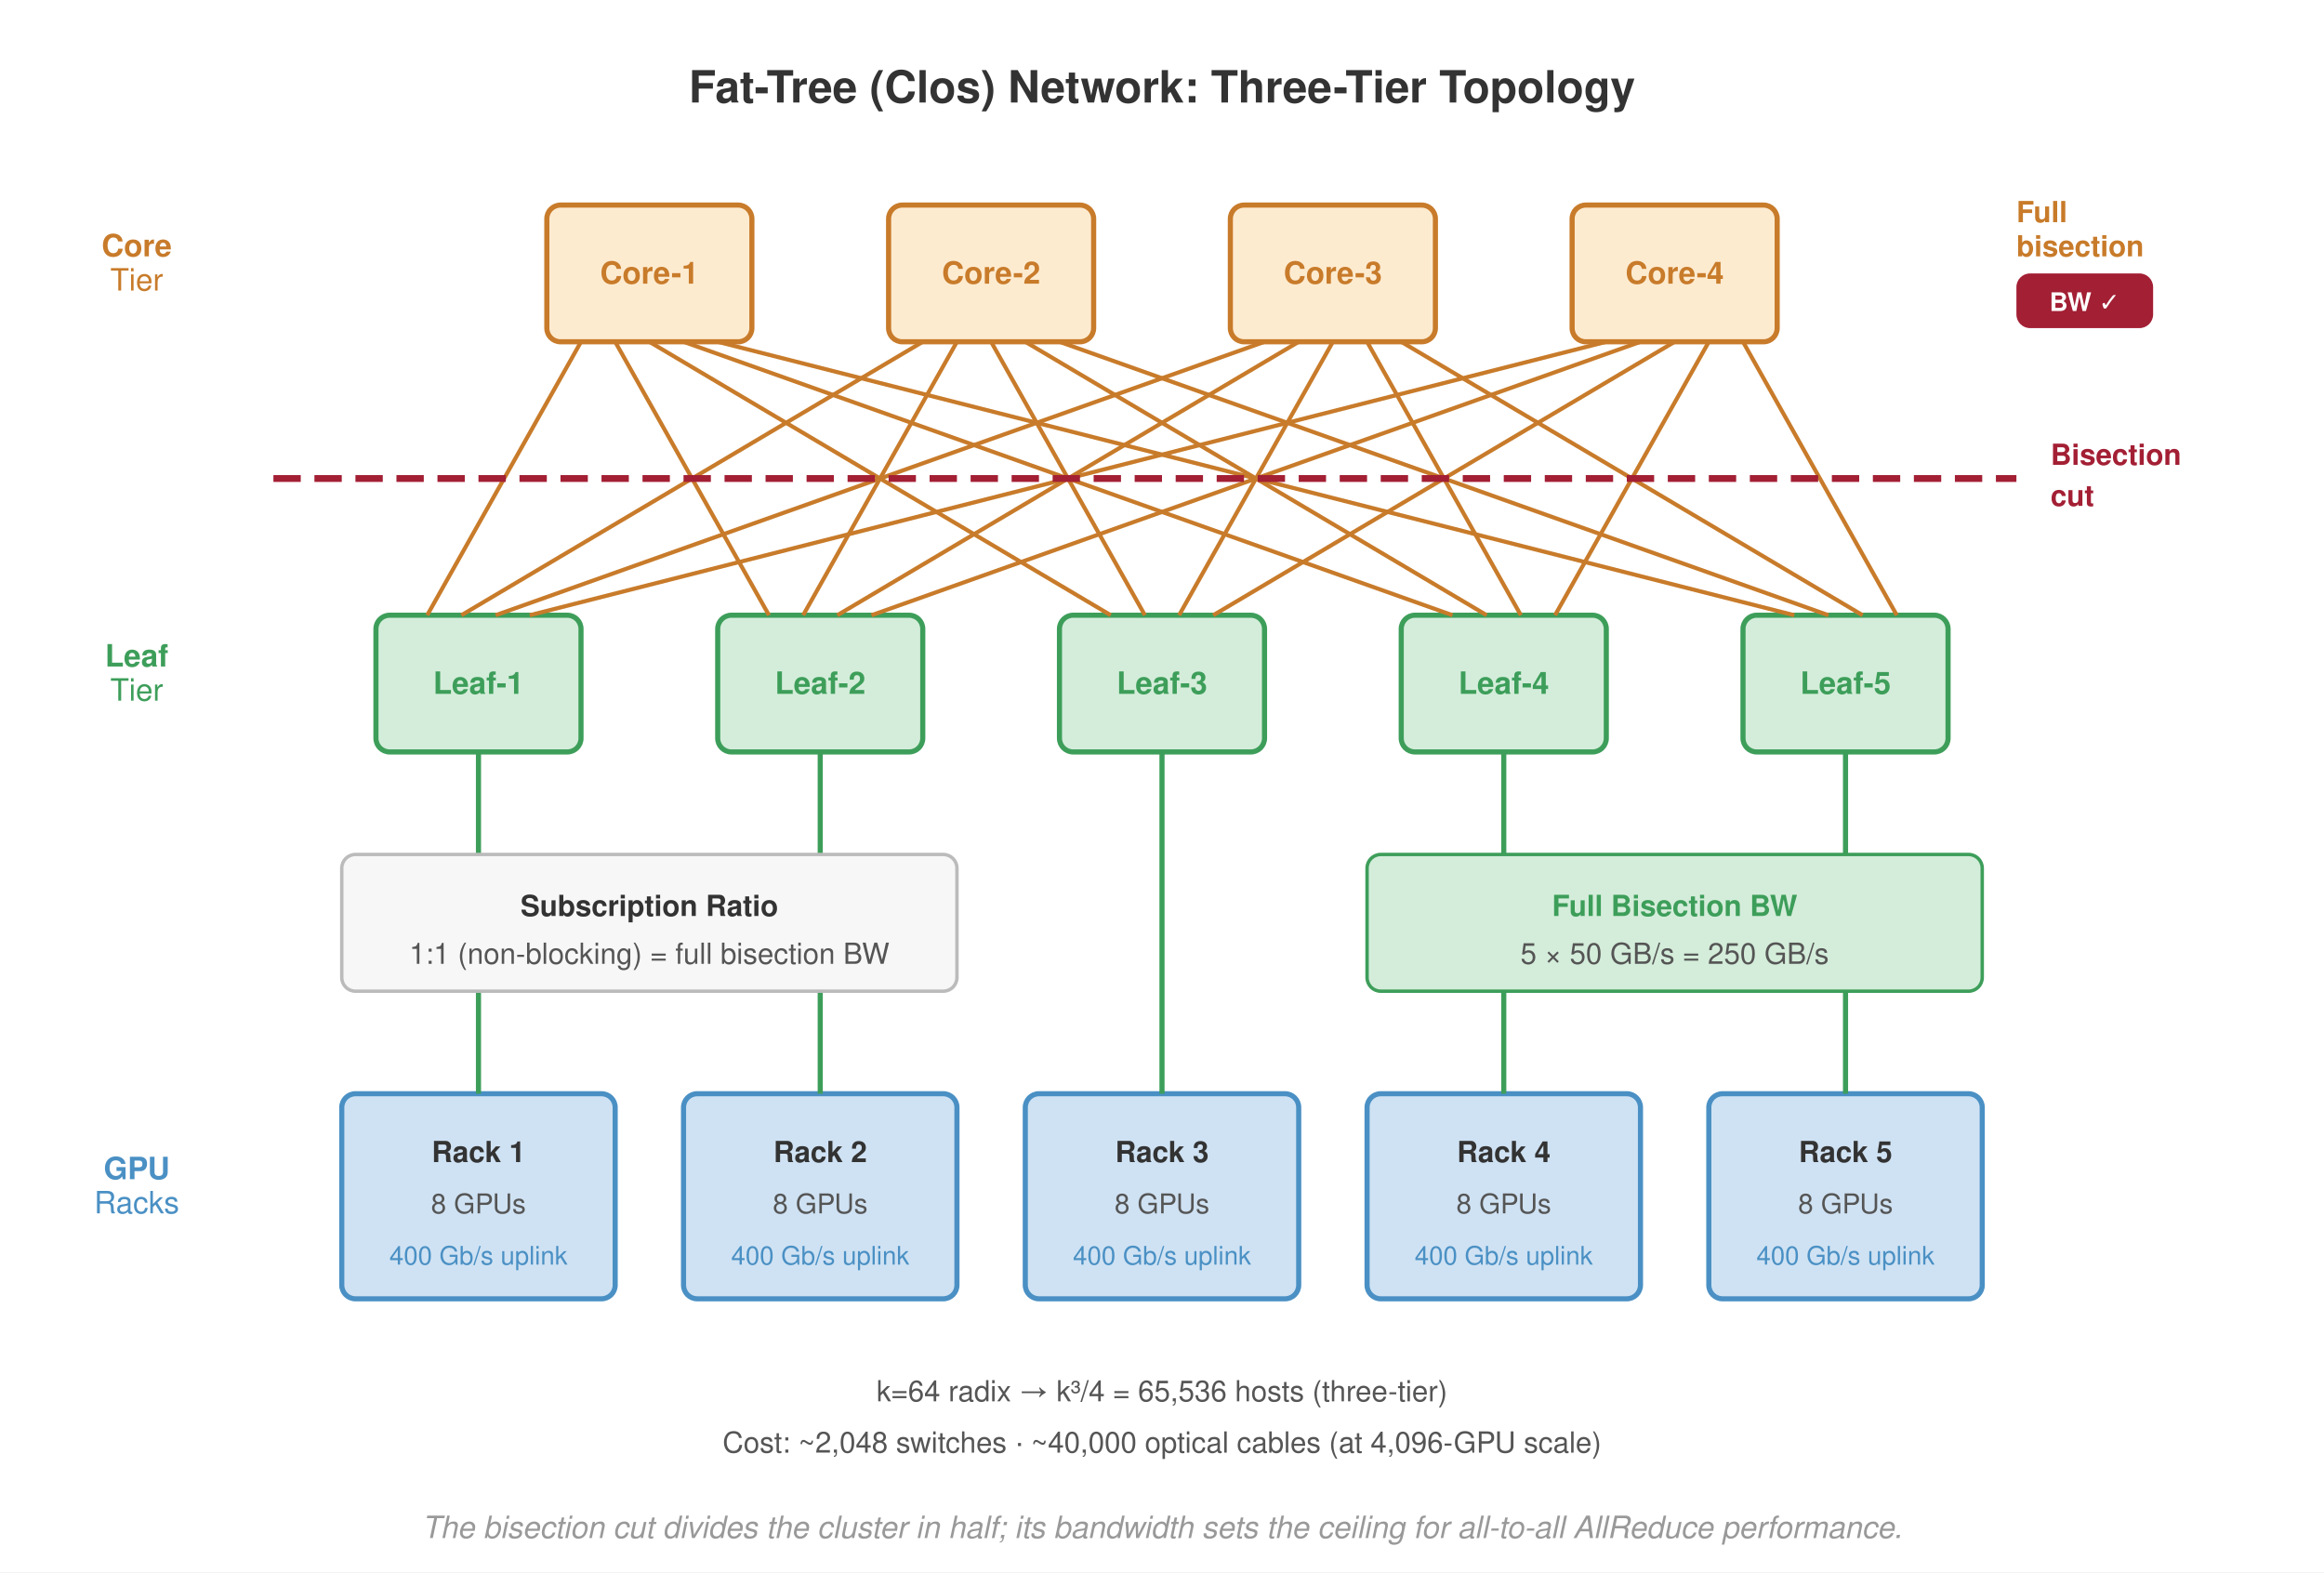
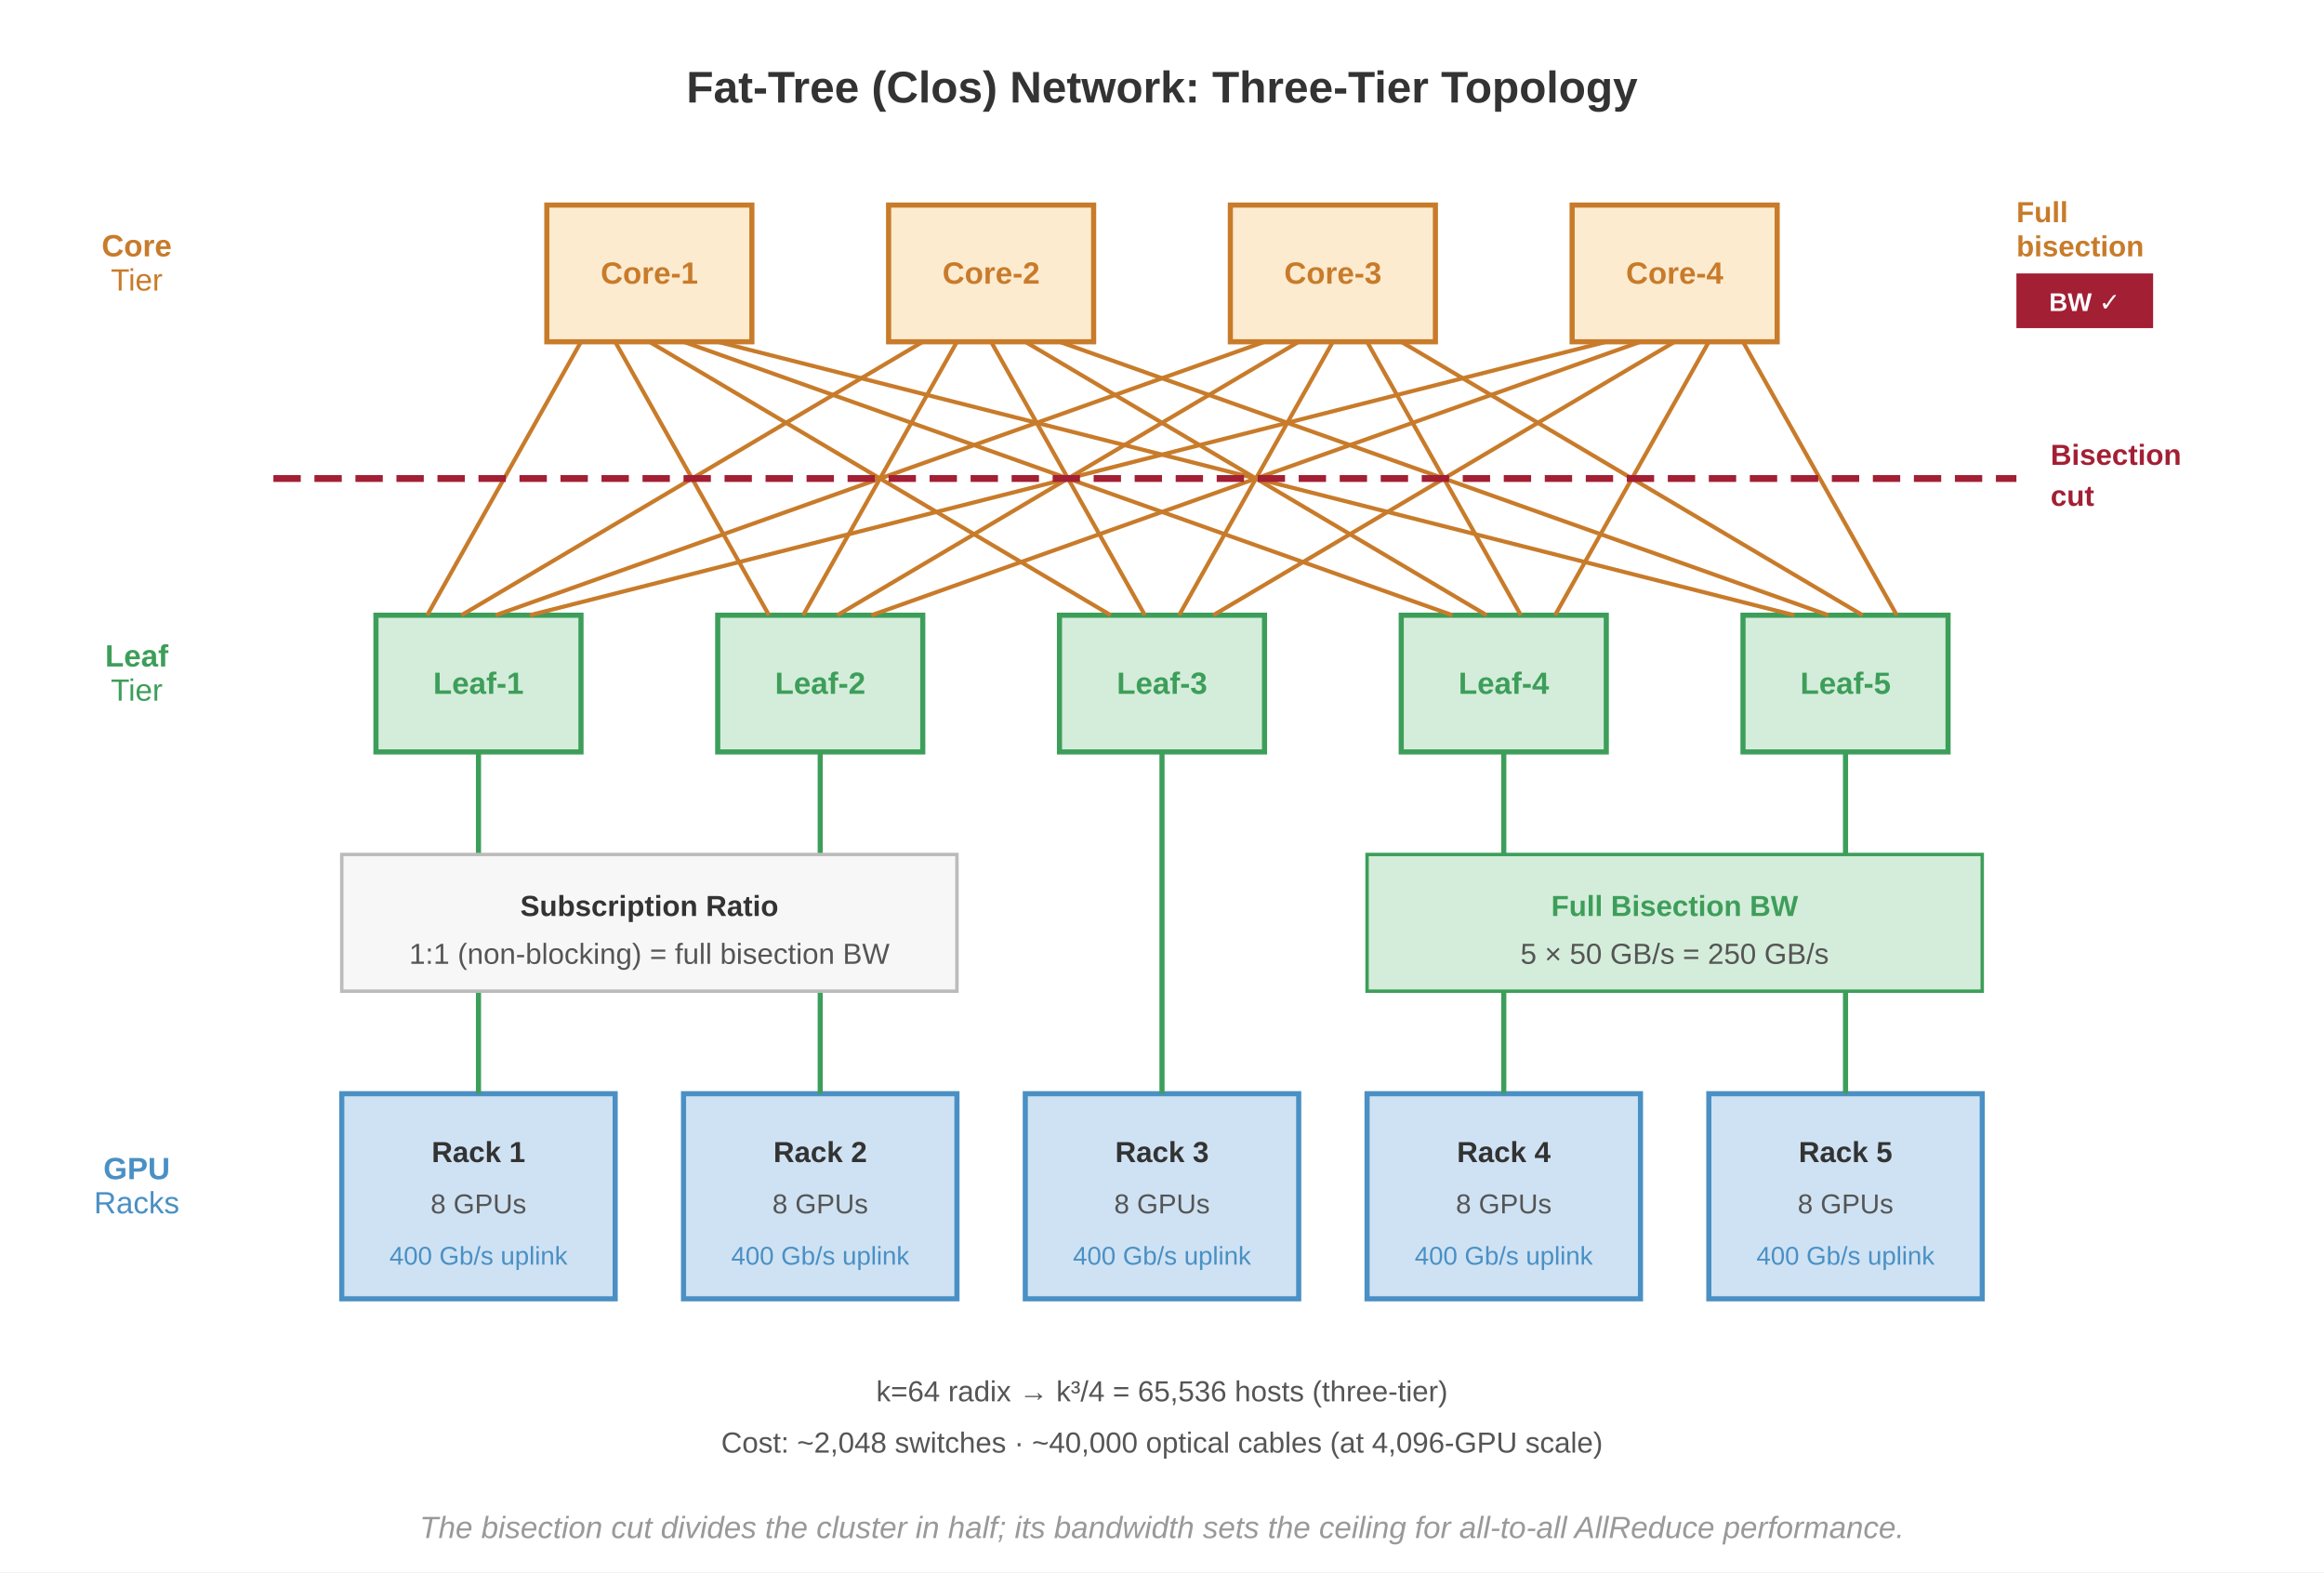
- <svg xmlns="http://www.w3.org/2000/svg" viewBox="0 0 680 460" font-family="Helvetica Neue, Helvetica, Arial, sans-serif">
+ <svg xmlns="http://www.w3.org/2000/svg" font-family="Arial, Helvetica, sans-serif" viewBox="0 0 680 460">
  <rect width="680" height="460" fill="#fff" />
  <defs>
    <marker id="arrow" markerWidth="8" markerHeight="6" refX="7" refY="3" orient="auto">
      <path d="M0,0 L8,3 L0,6 Z" fill="#555" />
    </marker>
    <marker id="arrow-red" markerWidth="8" markerHeight="6" refX="7" refY="3" orient="auto">
      <path d="M0,0 L8,3 L0,6 Z" fill="#a31f34" />
    </marker>
  </defs>
  <text x="340" y="30" text-anchor="middle" font-size="13" font-weight="700" fill="#333">Fat-Tree (Clos) Network: Three-Tier Topology</text>
  <text x="40" y="75" font-size="9" font-weight="700" fill="#c87b2a" text-anchor="middle">Core</text>
  <text x="40" y="85" font-size="9" fill="#c87b2a" text-anchor="middle">Tier</text>
  <text x="40" y="195" font-size="9" font-weight="700" fill="#3d9e5a" text-anchor="middle">Leaf</text>
  <text x="40" y="205" font-size="9" fill="#3d9e5a" text-anchor="middle">Tier</text>
  <text x="40" y="345" font-size="9" font-weight="700" fill="#4a90c4" text-anchor="middle">GPU</text>
  <text x="40" y="355" font-size="9" fill="#4a90c4" text-anchor="middle">Racks</text>
-   <rect x="160" y="60" width="60" height="40" fill="#fdebd0" stroke="#c87b2a" stroke-width="1.5" rx="4" />
+   <rect x="160" y="60" width="60" height="40" fill="#fdebd0" stroke="#c87b2a" stroke-width="1.5" />
  <text x="190" y="83" text-anchor="middle" font-size="9" font-weight="700" fill="#c87b2a">Core-1</text>
-   <rect x="260" y="60" width="60" height="40" fill="#fdebd0" stroke="#c87b2a" stroke-width="1.5" rx="4" />
+   <rect x="260" y="60" width="60" height="40" fill="#fdebd0" stroke="#c87b2a" stroke-width="1.5" />
  <text x="290" y="83" text-anchor="middle" font-size="9" font-weight="700" fill="#c87b2a">Core-2</text>
-   <rect x="360" y="60" width="60" height="40" fill="#fdebd0" stroke="#c87b2a" stroke-width="1.5" rx="4" />
+   <rect x="360" y="60" width="60" height="40" fill="#fdebd0" stroke="#c87b2a" stroke-width="1.5" />
  <text x="390" y="83" text-anchor="middle" font-size="9" font-weight="700" fill="#c87b2a">Core-3</text>
-   <rect x="460" y="60" width="60" height="40" fill="#fdebd0" stroke="#c87b2a" stroke-width="1.5" rx="4" />
+   <rect x="460" y="60" width="60" height="40" fill="#fdebd0" stroke="#c87b2a" stroke-width="1.5" />
  <text x="490" y="83" text-anchor="middle" font-size="9" font-weight="700" fill="#c87b2a">Core-4</text>
  <text x="590" y="65" font-size="8.5" fill="#c87b2a" font-weight="700">Full</text>
  <text x="590" y="75" font-size="8.5" fill="#c87b2a" font-weight="700">bisection</text>
-   <rect x="590" y="80" width="40" height="16" fill="#a31f34" rx="4" />
+   <rect x="590" y="80" width="40" height="16" fill="#a31f34" />
  <text x="610" y="91" text-anchor="middle" font-size="7.5" font-weight="700" fill="#fff">BW ✓</text>
-   <rect x="110" y="180" width="60" height="40" fill="#d4edda" stroke="#3d9e5a" stroke-width="1.5" rx="4" />
+   <rect x="110" y="180" width="60" height="40" fill="#d4edda" stroke="#3d9e5a" stroke-width="1.5" />
  <text x="140" y="203" text-anchor="middle" font-size="9" font-weight="700" fill="#3d9e5a">Leaf-1</text>
-   <rect x="210" y="180" width="60" height="40" fill="#d4edda" stroke="#3d9e5a" stroke-width="1.5" rx="4" />
+   <rect x="210" y="180" width="60" height="40" fill="#d4edda" stroke="#3d9e5a" stroke-width="1.5" />
  <text x="240" y="203" text-anchor="middle" font-size="9" font-weight="700" fill="#3d9e5a">Leaf-2</text>
-   <rect x="310" y="180" width="60" height="40" fill="#d4edda" stroke="#3d9e5a" stroke-width="1.5" rx="4" />
+   <rect x="310" y="180" width="60" height="40" fill="#d4edda" stroke="#3d9e5a" stroke-width="1.5" />
  <text x="340" y="203" text-anchor="middle" font-size="9" font-weight="700" fill="#3d9e5a">Leaf-3</text>
-   <rect x="410" y="180" width="60" height="40" fill="#d4edda" stroke="#3d9e5a" stroke-width="1.5" rx="4" />
+   <rect x="410" y="180" width="60" height="40" fill="#d4edda" stroke="#3d9e5a" stroke-width="1.5" />
  <text x="440" y="203" text-anchor="middle" font-size="9" font-weight="700" fill="#3d9e5a">Leaf-4</text>
-   <rect x="510" y="180" width="60" height="40" fill="#d4edda" stroke="#3d9e5a" stroke-width="1.5" rx="4" />
+   <rect x="510" y="180" width="60" height="40" fill="#d4edda" stroke="#3d9e5a" stroke-width="1.5" />
  <text x="540" y="203" text-anchor="middle" font-size="9" font-weight="700" fill="#3d9e5a">Leaf-5</text>
  <line x1="170" y1="100" x2="125" y2="180" stroke="#c87b2a" stroke-width="1.2" />
  <line x1="180" y1="100" x2="225" y2="180" stroke="#c87b2a" stroke-width="1.2" />
  <line x1="190" y1="100" x2="325" y2="180" stroke="#c87b2a" stroke-width="1.2" />
  <line x1="200" y1="100" x2="425" y2="180" stroke="#c87b2a" stroke-width="1.2" />
  <line x1="210" y1="100" x2="525" y2="180" stroke="#c87b2a" stroke-width="1.2" />
  <line x1="270" y1="100" x2="135" y2="180" stroke="#c87b2a" stroke-width="1.2" />
  <line x1="280" y1="100" x2="235" y2="180" stroke="#c87b2a" stroke-width="1.2" />
  <line x1="290" y1="100" x2="335" y2="180" stroke="#c87b2a" stroke-width="1.2" />
  <line x1="300" y1="100" x2="435" y2="180" stroke="#c87b2a" stroke-width="1.2" />
  <line x1="310" y1="100" x2="535" y2="180" stroke="#c87b2a" stroke-width="1.2" />
  <line x1="370" y1="100" x2="145" y2="180" stroke="#c87b2a" stroke-width="1.2" />
  <line x1="380" y1="100" x2="245" y2="180" stroke="#c87b2a" stroke-width="1.2" />
  <line x1="390" y1="100" x2="345" y2="180" stroke="#c87b2a" stroke-width="1.2" />
  <line x1="400" y1="100" x2="445" y2="180" stroke="#c87b2a" stroke-width="1.2" />
  <line x1="410" y1="100" x2="545" y2="180" stroke="#c87b2a" stroke-width="1.2" />
  <line x1="470" y1="100" x2="155" y2="180" stroke="#c87b2a" stroke-width="1.2" />
  <line x1="480" y1="100" x2="255" y2="180" stroke="#c87b2a" stroke-width="1.2" />
  <line x1="490" y1="100" x2="355" y2="180" stroke="#c87b2a" stroke-width="1.2" />
  <line x1="500" y1="100" x2="455" y2="180" stroke="#c87b2a" stroke-width="1.2" />
  <line x1="510" y1="100" x2="555" y2="180" stroke="#c87b2a" stroke-width="1.2" />
-   <rect x="100" y="320" width="80" height="60" fill="#cfe2f3" stroke="#4a90c4" stroke-width="1.5" rx="4" />
+   <rect x="100" y="320" width="80" height="60" fill="#cfe2f3" stroke="#4a90c4" stroke-width="1.5" />
  <text x="140" y="340" text-anchor="middle" font-size="8.5" font-weight="700" fill="#333">Rack 1</text>
  <text x="140" y="355" text-anchor="middle" font-size="8" fill="#555">8 GPUs</text>
  <text x="140" y="370" text-anchor="middle" font-size="7.5" fill="#4a90c4">400 Gb/s uplink</text>
-   <rect x="200" y="320" width="80" height="60" fill="#cfe2f3" stroke="#4a90c4" stroke-width="1.5" rx="4" />
+   <rect x="200" y="320" width="80" height="60" fill="#cfe2f3" stroke="#4a90c4" stroke-width="1.5" />
  <text x="240" y="340" text-anchor="middle" font-size="8.5" font-weight="700" fill="#333">Rack 2</text>
  <text x="240" y="355" text-anchor="middle" font-size="8" fill="#555">8 GPUs</text>
  <text x="240" y="370" text-anchor="middle" font-size="7.5" fill="#4a90c4">400 Gb/s uplink</text>
-   <rect x="300" y="320" width="80" height="60" fill="#cfe2f3" stroke="#4a90c4" stroke-width="1.5" rx="4" />
+   <rect x="300" y="320" width="80" height="60" fill="#cfe2f3" stroke="#4a90c4" stroke-width="1.5" />
  <text x="340" y="340" text-anchor="middle" font-size="8.5" font-weight="700" fill="#333">Rack 3</text>
  <text x="340" y="355" text-anchor="middle" font-size="8" fill="#555">8 GPUs</text>
  <text x="340" y="370" text-anchor="middle" font-size="7.5" fill="#4a90c4">400 Gb/s uplink</text>
-   <rect x="400" y="320" width="80" height="60" fill="#cfe2f3" stroke="#4a90c4" stroke-width="1.5" rx="4" />
+   <rect x="400" y="320" width="80" height="60" fill="#cfe2f3" stroke="#4a90c4" stroke-width="1.5" />
  <text x="440" y="340" text-anchor="middle" font-size="8.5" font-weight="700" fill="#333">Rack 4</text>
  <text x="440" y="355" text-anchor="middle" font-size="8" fill="#555">8 GPUs</text>
  <text x="440" y="370" text-anchor="middle" font-size="7.5" fill="#4a90c4">400 Gb/s uplink</text>
-   <rect x="500" y="320" width="80" height="60" fill="#cfe2f3" stroke="#4a90c4" stroke-width="1.5" rx="4" />
+   <rect x="500" y="320" width="80" height="60" fill="#cfe2f3" stroke="#4a90c4" stroke-width="1.5" />
  <text x="540" y="340" text-anchor="middle" font-size="8.5" font-weight="700" fill="#333">Rack 5</text>
  <text x="540" y="355" text-anchor="middle" font-size="8" fill="#555">8 GPUs</text>
  <text x="540" y="370" text-anchor="middle" font-size="7.5" fill="#4a90c4">400 Gb/s uplink</text>
  <line x1="140" y1="220" x2="140" y2="320" stroke="#3d9e5a" stroke-width="1.5" />
  <line x1="240" y1="220" x2="240" y2="320" stroke="#3d9e5a" stroke-width="1.5" />
  <line x1="340" y1="220" x2="340" y2="320" stroke="#3d9e5a" stroke-width="1.5" />
  <line x1="440" y1="220" x2="440" y2="320" stroke="#3d9e5a" stroke-width="1.5" />
  <line x1="540" y1="220" x2="540" y2="320" stroke="#3d9e5a" stroke-width="1.5" />
  <line x1="80" y1="140" x2="590" y2="140" stroke="#a31f34" stroke-width="2" stroke-dasharray="8,4" />
  <text x="600" y="136" font-size="8.5" font-weight="700" fill="#a31f34">Bisection</text>
  <text x="600" y="148" font-size="8.5" font-weight="700" fill="#a31f34">cut</text>
-   <rect x="100" y="250" width="180" height="40" fill="#f7f7f7" stroke="#bbb" stroke-width="1" rx="4" />
+   <rect x="100" y="250" width="180" height="40" fill="#f7f7f7" stroke="#bbb" stroke-width="1" />
  <text x="190" y="268" text-anchor="middle" font-size="8.5" font-weight="700" fill="#333">Subscription Ratio</text>
  <text x="190" y="282" text-anchor="middle" font-size="8.5" fill="#555">1:1 (non-blocking) = full bisection BW</text>
-   <rect x="400" y="250" width="180" height="40" fill="#d4edda" stroke="#3d9e5a" stroke-width="1" rx="4" />
+   <rect x="400" y="250" width="180" height="40" fill="#d4edda" stroke="#3d9e5a" stroke-width="1" />
  <text x="490" y="268" text-anchor="middle" font-size="8.5" font-weight="700" fill="#3d9e5a">Full Bisection BW</text>
  <text x="490" y="282" text-anchor="middle" font-size="8.5" fill="#555">5 × 50 GB/s = 250 GB/s</text>
  <text x="340" y="410" text-anchor="middle" font-size="8.5" fill="#555">k=64 radix → k³/4 = 65,536 hosts (three-tier)</text>
  <text x="340" y="425" text-anchor="middle" font-size="8.5" fill="#555">Cost: ~2,048 switches · ~40,000 optical cables (at 4,096-GPU scale)</text>
  <text x="340" y="450" text-anchor="middle" font-size="9" fill="#999" font-style="italic">The bisection cut divides the cluster in half; its bandwidth sets the ceiling for all-to-all AllReduce performance.</text>
</svg>
